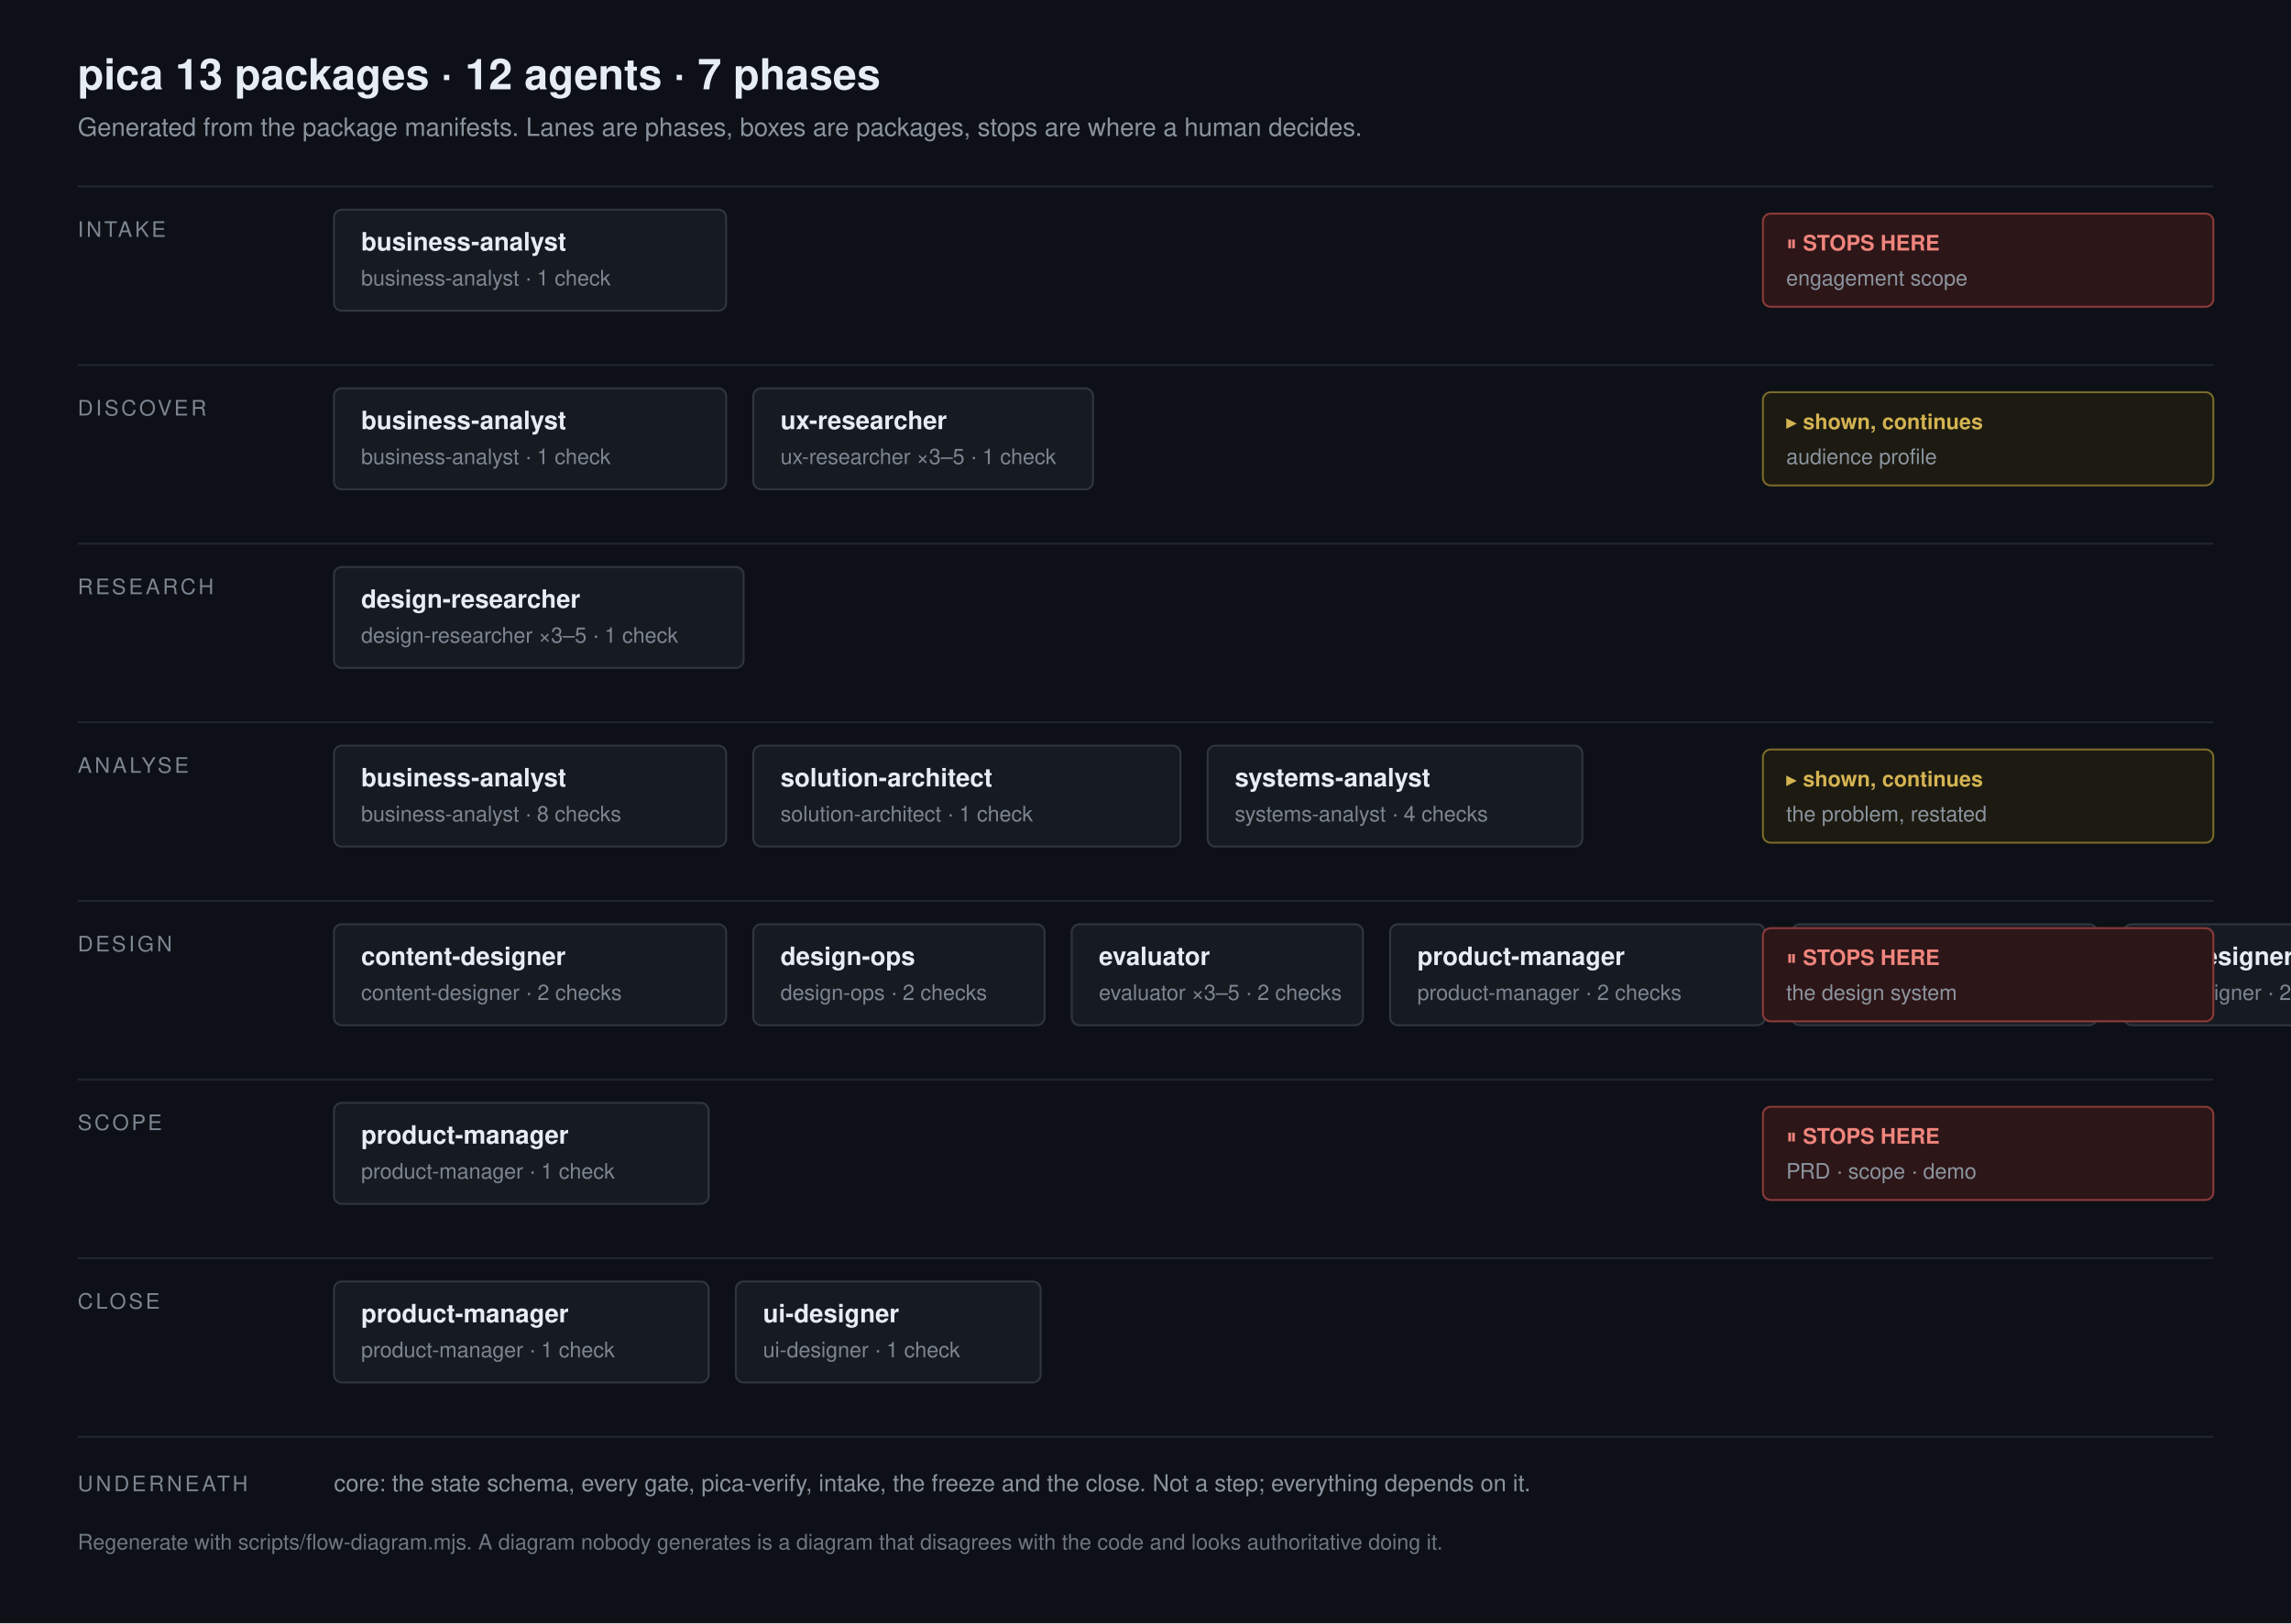
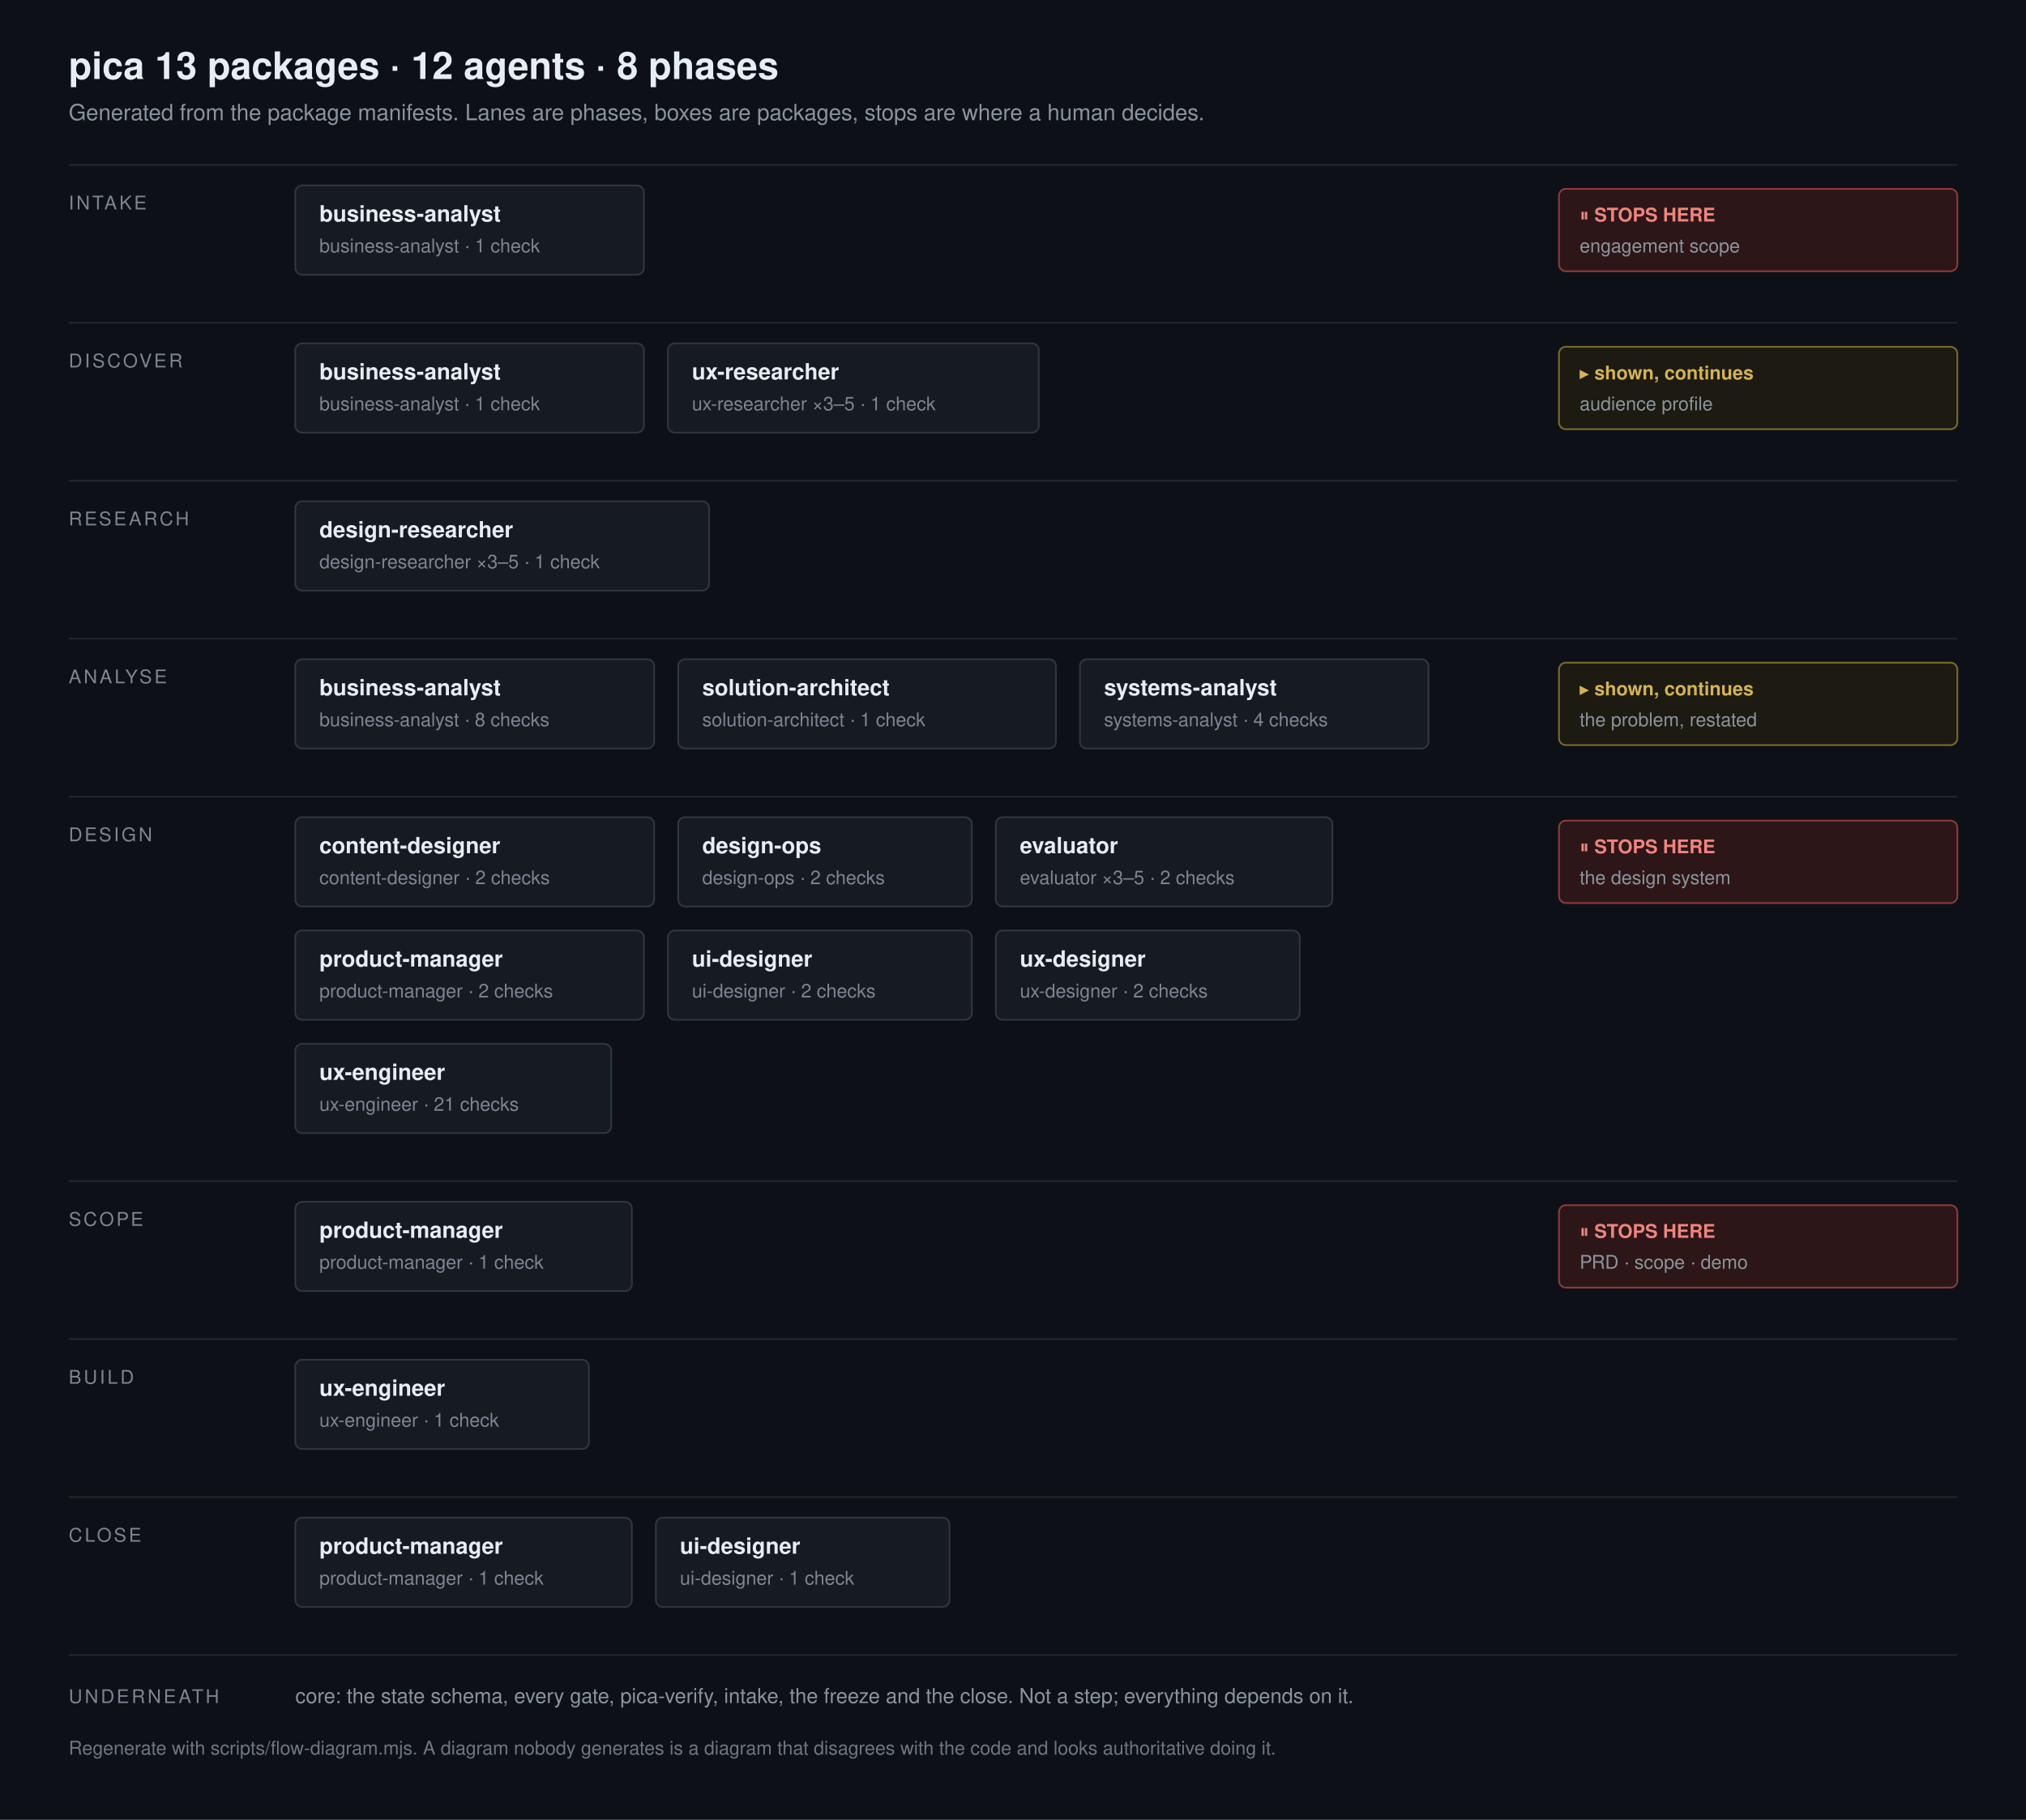
- <svg xmlns="http://www.w3.org/2000/svg" viewBox="0 0 1180 836" width="1180" height="836" font-family="-apple-system, BlinkMacSystemFont, 'Segoe UI', Helvetica, Arial, sans-serif">
-   <rect width="1180" height="836" fill="#0d1117" />
-   <text x="40" y="46" fill="#e6edf3" font-size="22" font-weight="600">pica 13 packages · 12 agents · 7 phases</text>
+ <svg xmlns="http://www.w3.org/2000/svg" viewBox="0 0 1180 1060" width="1180" height="1060" font-family="-apple-system, BlinkMacSystemFont, 'Segoe UI', Helvetica, Arial, sans-serif">
+   <rect width="1180" height="1060" fill="#0d1117" />
+   <text x="40" y="46" fill="#e6edf3" font-size="22" font-weight="600">pica 13 packages · 12 agents · 8 phases</text>
  <text x="40" y="70" fill="#8b949e" font-size="13">Generated from the package manifests. Lanes are phases, boxes are packages, stops are where a human decides.</text>
  <line x1="40" y1="96" x2="1140" y2="96" stroke="#21262d" stroke-width="1" />
  <text x="40" y="122" fill="#7d8590" font-size="11" letter-spacing="1.4">INTAKE</text>
-   <rect x="172" y="108" width="202" height="52" rx="4" fill="#161b22" stroke="#30363d" />
+   <rect x="172" y="108" width="203" height="52" rx="4" fill="#161b22" stroke="#30363d" />
  <text x="186" y="129" fill="#e6edf3" font-size="13" font-weight="600">business-analyst</text>
  <text x="186" y="147" fill="#7d8590" font-size="11">business-analyst · 1 check</text>
  <rect x="908" y="110" width="232" height="48" rx="4" fill="#2d1618" stroke="#8b3a3a" />
  <text x="920" y="129" fill="#f0857d" font-size="11" font-weight="600">⏸ STOPS HERE</text>
  <text x="920" y="147" fill="#8b949e" font-size="11">engagement scope</text>
  <line x1="40" y1="188" x2="1140" y2="188" stroke="#21262d" stroke-width="1" />
  <text x="40" y="214" fill="#7d8590" font-size="11" letter-spacing="1.4">DISCOVER</text>
-   <rect x="172" y="200" width="202" height="52" rx="4" fill="#161b22" stroke="#30363d" />
+   <rect x="172" y="200" width="203" height="52" rx="4" fill="#161b22" stroke="#30363d" />
  <text x="186" y="221" fill="#e6edf3" font-size="13" font-weight="600">business-analyst</text>
  <text x="186" y="239" fill="#7d8590" font-size="11">business-analyst · 1 check</text>
-   <rect x="388" y="200" width="175" height="52" rx="4" fill="#161b22" stroke="#30363d" />
-   <text x="402" y="221" fill="#e6edf3" font-size="13" font-weight="600">ux-researcher</text>
-   <text x="402" y="239" fill="#7d8590" font-size="11">ux-researcher ×3–5 · 1 check</text>
+   <rect x="389" y="200" width="216" height="52" rx="4" fill="#161b22" stroke="#30363d" />
+   <text x="403" y="221" fill="#e6edf3" font-size="13" font-weight="600">ux-researcher</text>
+   <text x="403" y="239" fill="#7d8590" font-size="11">ux-researcher ×3–5 · 1 check</text>
  <rect x="908" y="202" width="232" height="48" rx="4" fill="#1c1a11" stroke="#7a6a2a" />
  <text x="920" y="221" fill="#d4b352" font-size="11" font-weight="600">▸ shown, continues</text>
  <text x="920" y="239" fill="#8b949e" font-size="11">audience profile</text>
  <line x1="40" y1="280" x2="1140" y2="280" stroke="#21262d" stroke-width="1" />
  <text x="40" y="306" fill="#7d8590" font-size="11" letter-spacing="1.4">RESEARCH</text>
-   <rect x="172" y="292" width="211" height="52" rx="4" fill="#161b22" stroke="#30363d" />
+   <rect x="172" y="292" width="241" height="52" rx="4" fill="#161b22" stroke="#30363d" />
  <text x="186" y="313" fill="#e6edf3" font-size="13" font-weight="600">design-researcher</text>
  <text x="186" y="331" fill="#7d8590" font-size="11">design-researcher ×3–5 · 1 check</text>
  <line x1="40" y1="372" x2="1140" y2="372" stroke="#21262d" stroke-width="1" />
  <text x="40" y="398" fill="#7d8590" font-size="11" letter-spacing="1.4">ANALYSE</text>
-   <rect x="172" y="384" width="202" height="52" rx="4" fill="#161b22" stroke="#30363d" />
+   <rect x="172" y="384" width="209" height="52" rx="4" fill="#161b22" stroke="#30363d" />
  <text x="186" y="405" fill="#e6edf3" font-size="13" font-weight="600">business-analyst</text>
  <text x="186" y="423" fill="#7d8590" font-size="11">business-analyst · 8 checks</text>
-   <rect x="388" y="384" width="220" height="52" rx="4" fill="#161b22" stroke="#30363d" />
-   <text x="402" y="405" fill="#e6edf3" font-size="13" font-weight="600">solution-architect</text>
-   <text x="402" y="423" fill="#7d8590" font-size="11">solution-architect · 1 check</text>
-   <rect x="622" y="384" width="193" height="52" rx="4" fill="#161b22" stroke="#30363d" />
-   <text x="636" y="405" fill="#e6edf3" font-size="13" font-weight="600">systems-analyst</text>
-   <text x="636" y="423" fill="#7d8590" font-size="11">systems-analyst · 4 checks</text>
+   <rect x="395" y="384" width="220" height="52" rx="4" fill="#161b22" stroke="#30363d" />
+   <text x="409" y="405" fill="#e6edf3" font-size="13" font-weight="600">solution-architect</text>
+   <text x="409" y="423" fill="#7d8590" font-size="11">solution-architect · 1 check</text>
+   <rect x="629" y="384" width="203" height="52" rx="4" fill="#161b22" stroke="#30363d" />
+   <text x="643" y="405" fill="#e6edf3" font-size="13" font-weight="600">systems-analyst</text>
+   <text x="643" y="423" fill="#7d8590" font-size="11">systems-analyst · 4 checks</text>
  <rect x="908" y="386" width="232" height="48" rx="4" fill="#1c1a11" stroke="#7a6a2a" />
  <text x="920" y="405" fill="#d4b352" font-size="11" font-weight="600">▸ shown, continues</text>
  <text x="920" y="423" fill="#8b949e" font-size="11">the problem, restated</text>
  <line x1="40" y1="464" x2="1140" y2="464" stroke="#21262d" stroke-width="1" />
  <text x="40" y="490" fill="#7d8590" font-size="11" letter-spacing="1.4">DESIGN</text>
-   <rect x="172" y="476" width="202" height="52" rx="4" fill="#161b22" stroke="#30363d" />
+   <rect x="172" y="476" width="209" height="52" rx="4" fill="#161b22" stroke="#30363d" />
  <text x="186" y="497" fill="#e6edf3" font-size="13" font-weight="600">content-designer</text>
  <text x="186" y="515" fill="#7d8590" font-size="11">content-designer · 2 checks</text>
-   <rect x="388" y="476" width="150" height="52" rx="4" fill="#161b22" stroke="#30363d" />
-   <text x="402" y="497" fill="#e6edf3" font-size="13" font-weight="600">design-ops</text>
-   <text x="402" y="515" fill="#7d8590" font-size="11">design-ops · 2 checks</text>
-   <rect x="552" y="476" width="150" height="52" rx="4" fill="#161b22" stroke="#30363d" />
-   <text x="566" y="497" fill="#e6edf3" font-size="13" font-weight="600">evaluator</text>
-   <text x="566" y="515" fill="#7d8590" font-size="11">evaluator ×3–5 · 2 checks</text>
-   <rect x="716" y="476" width="193" height="52" rx="4" fill="#161b22" stroke="#30363d" />
-   <text x="730" y="497" fill="#e6edf3" font-size="13" font-weight="600">product-manager</text>
-   <text x="730" y="515" fill="#7d8590" font-size="11">product-manager · 2 checks</text>
-   <rect x="923" y="476" width="157" height="52" rx="4" fill="#161b22" stroke="#30363d" />
-   <text x="937" y="497" fill="#e6edf3" font-size="13" font-weight="600">ui-designer</text>
-   <text x="937" y="515" fill="#7d8590" font-size="11">ui-designer · 2 checks</text>
-   <rect x="1094" y="476" width="157" height="52" rx="4" fill="#161b22" stroke="#30363d" />
-   <text x="1108" y="497" fill="#e6edf3" font-size="13" font-weight="600">ux-designer</text>
-   <text x="1108" y="515" fill="#7d8590" font-size="11">ux-designer · 2 checks</text>
-   <rect x="1265" y="476" width="157" height="52" rx="4" fill="#161b22" stroke="#30363d" />
-   <text x="1279" y="497" fill="#e6edf3" font-size="13" font-weight="600">ux-engineer</text>
-   <text x="1279" y="515" fill="#7d8590" font-size="11">ux-engineer · 21 checks</text>
+   <rect x="395" y="476" width="171" height="52" rx="4" fill="#161b22" stroke="#30363d" />
+   <text x="409" y="497" fill="#e6edf3" font-size="13" font-weight="600">design-ops</text>
+   <text x="409" y="515" fill="#7d8590" font-size="11">design-ops · 2 checks</text>
+   <rect x="580" y="476" width="196" height="52" rx="4" fill="#161b22" stroke="#30363d" />
+   <text x="594" y="497" fill="#e6edf3" font-size="13" font-weight="600">evaluator</text>
+   <text x="594" y="515" fill="#7d8590" font-size="11">evaluator ×3–5 · 2 checks</text>
+   <rect x="172" y="542" width="203" height="52" rx="4" fill="#161b22" stroke="#30363d" />
+   <text x="186" y="563" fill="#e6edf3" font-size="13" font-weight="600">product-manager</text>
+   <text x="186" y="581" fill="#7d8590" font-size="11">product-manager · 2 checks</text>
+   <rect x="389" y="542" width="177" height="52" rx="4" fill="#161b22" stroke="#30363d" />
+   <text x="403" y="563" fill="#e6edf3" font-size="13" font-weight="600">ui-designer</text>
+   <text x="403" y="581" fill="#7d8590" font-size="11">ui-designer · 2 checks</text>
+   <rect x="580" y="542" width="177" height="52" rx="4" fill="#161b22" stroke="#30363d" />
+   <text x="594" y="563" fill="#e6edf3" font-size="13" font-weight="600">ux-designer</text>
+   <text x="594" y="581" fill="#7d8590" font-size="11">ux-designer · 2 checks</text>
+   <rect x="172" y="608" width="184" height="52" rx="4" fill="#161b22" stroke="#30363d" />
+   <text x="186" y="629" fill="#e6edf3" font-size="13" font-weight="600">ux-engineer</text>
+   <text x="186" y="647" fill="#7d8590" font-size="11">ux-engineer · 21 checks</text>
  <rect x="908" y="478" width="232" height="48" rx="4" fill="#2d1618" stroke="#8b3a3a" />
  <text x="920" y="497" fill="#f0857d" font-size="11" font-weight="600">⏸ STOPS HERE</text>
  <text x="920" y="515" fill="#8b949e" font-size="11">the design system</text>
-   <line x1="40" y1="556" x2="1140" y2="556" stroke="#21262d" stroke-width="1" />
-   <text x="40" y="582" fill="#7d8590" font-size="11" letter-spacing="1.4">SCOPE</text>
-   <rect x="172" y="568" width="193" height="52" rx="4" fill="#161b22" stroke="#30363d" />
-   <text x="186" y="589" fill="#e6edf3" font-size="13" font-weight="600">product-manager</text>
-   <text x="186" y="607" fill="#7d8590" font-size="11">product-manager · 1 check</text>
-   <rect x="908" y="570" width="232" height="48" rx="4" fill="#2d1618" stroke="#8b3a3a" />
-   <text x="920" y="589" fill="#f0857d" font-size="11" font-weight="600">⏸ STOPS HERE</text>
-   <text x="920" y="607" fill="#8b949e" font-size="11">PRD · scope · demo</text>
-   <line x1="40" y1="648" x2="1140" y2="648" stroke="#21262d" stroke-width="1" />
-   <text x="40" y="674" fill="#7d8590" font-size="11" letter-spacing="1.4">CLOSE</text>
-   <rect x="172" y="660" width="193" height="52" rx="4" fill="#161b22" stroke="#30363d" />
-   <text x="186" y="681" fill="#e6edf3" font-size="13" font-weight="600">product-manager</text>
-   <text x="186" y="699" fill="#7d8590" font-size="11">product-manager · 1 check</text>
-   <rect x="379" y="660" width="157" height="52" rx="4" fill="#161b22" stroke="#30363d" />
-   <text x="393" y="681" fill="#e6edf3" font-size="13" font-weight="600">ui-designer</text>
-   <text x="393" y="699" fill="#7d8590" font-size="11">ui-designer · 1 check</text>
-   <line x1="40" y1="740" x2="1140" y2="740" stroke="#21262d" />
-   <text x="40" y="768" fill="#7d8590" font-size="11" letter-spacing="1.4">UNDERNEATH</text>
-   <text x="172" y="768" fill="#8b949e" font-size="12">core: the state schema, every gate, pica-verify, intake, the freeze and the close. Not a step; everything depends on it.</text>
-   <text x="40" y="798" fill="#6e7681" font-size="11">Regenerate with scripts/flow-diagram.mjs. A diagram nobody generates is a diagram that disagrees with the code and looks authoritative doing it.</text>
+   <line x1="40" y1="688" x2="1140" y2="688" stroke="#21262d" stroke-width="1" />
+   <text x="40" y="714" fill="#7d8590" font-size="11" letter-spacing="1.4">SCOPE</text>
+   <rect x="172" y="700" width="196" height="52" rx="4" fill="#161b22" stroke="#30363d" />
+   <text x="186" y="721" fill="#e6edf3" font-size="13" font-weight="600">product-manager</text>
+   <text x="186" y="739" fill="#7d8590" font-size="11">product-manager · 1 check</text>
+   <rect x="908" y="702" width="232" height="48" rx="4" fill="#2d1618" stroke="#8b3a3a" />
+   <text x="920" y="721" fill="#f0857d" font-size="11" font-weight="600">⏸ STOPS HERE</text>
+   <text x="920" y="739" fill="#8b949e" font-size="11">PRD · scope · demo</text>
+   <line x1="40" y1="780" x2="1140" y2="780" stroke="#21262d" stroke-width="1" />
+   <text x="40" y="806" fill="#7d8590" font-size="11" letter-spacing="1.4">BUILD</text>
+   <rect x="172" y="792" width="171" height="52" rx="4" fill="#161b22" stroke="#30363d" />
+   <text x="186" y="813" fill="#e6edf3" font-size="13" font-weight="600">ux-engineer</text>
+   <text x="186" y="831" fill="#7d8590" font-size="11">ux-engineer · 1 check</text>
+   <line x1="40" y1="872" x2="1140" y2="872" stroke="#21262d" stroke-width="1" />
+   <text x="40" y="898" fill="#7d8590" font-size="11" letter-spacing="1.4">CLOSE</text>
+   <rect x="172" y="884" width="196" height="52" rx="4" fill="#161b22" stroke="#30363d" />
+   <text x="186" y="905" fill="#e6edf3" font-size="13" font-weight="600">product-manager</text>
+   <text x="186" y="923" fill="#7d8590" font-size="11">product-manager · 1 check</text>
+   <rect x="382" y="884" width="171" height="52" rx="4" fill="#161b22" stroke="#30363d" />
+   <text x="396" y="905" fill="#e6edf3" font-size="13" font-weight="600">ui-designer</text>
+   <text x="396" y="923" fill="#7d8590" font-size="11">ui-designer · 1 check</text>
+   <line x1="40" y1="964" x2="1140" y2="964" stroke="#21262d" />
+   <text x="40" y="992" fill="#7d8590" font-size="11" letter-spacing="1.4">UNDERNEATH</text>
+   <text x="172" y="992" fill="#8b949e" font-size="12">core: the state schema, every gate, pica-verify, intake, the freeze and the close. Not a step; everything depends on it.</text>
+   <text x="40" y="1022" fill="#6e7681" font-size="11">Regenerate with scripts/flow-diagram.mjs. A diagram nobody generates is a diagram that disagrees with the code and looks authoritative doing it.</text>
</svg>
